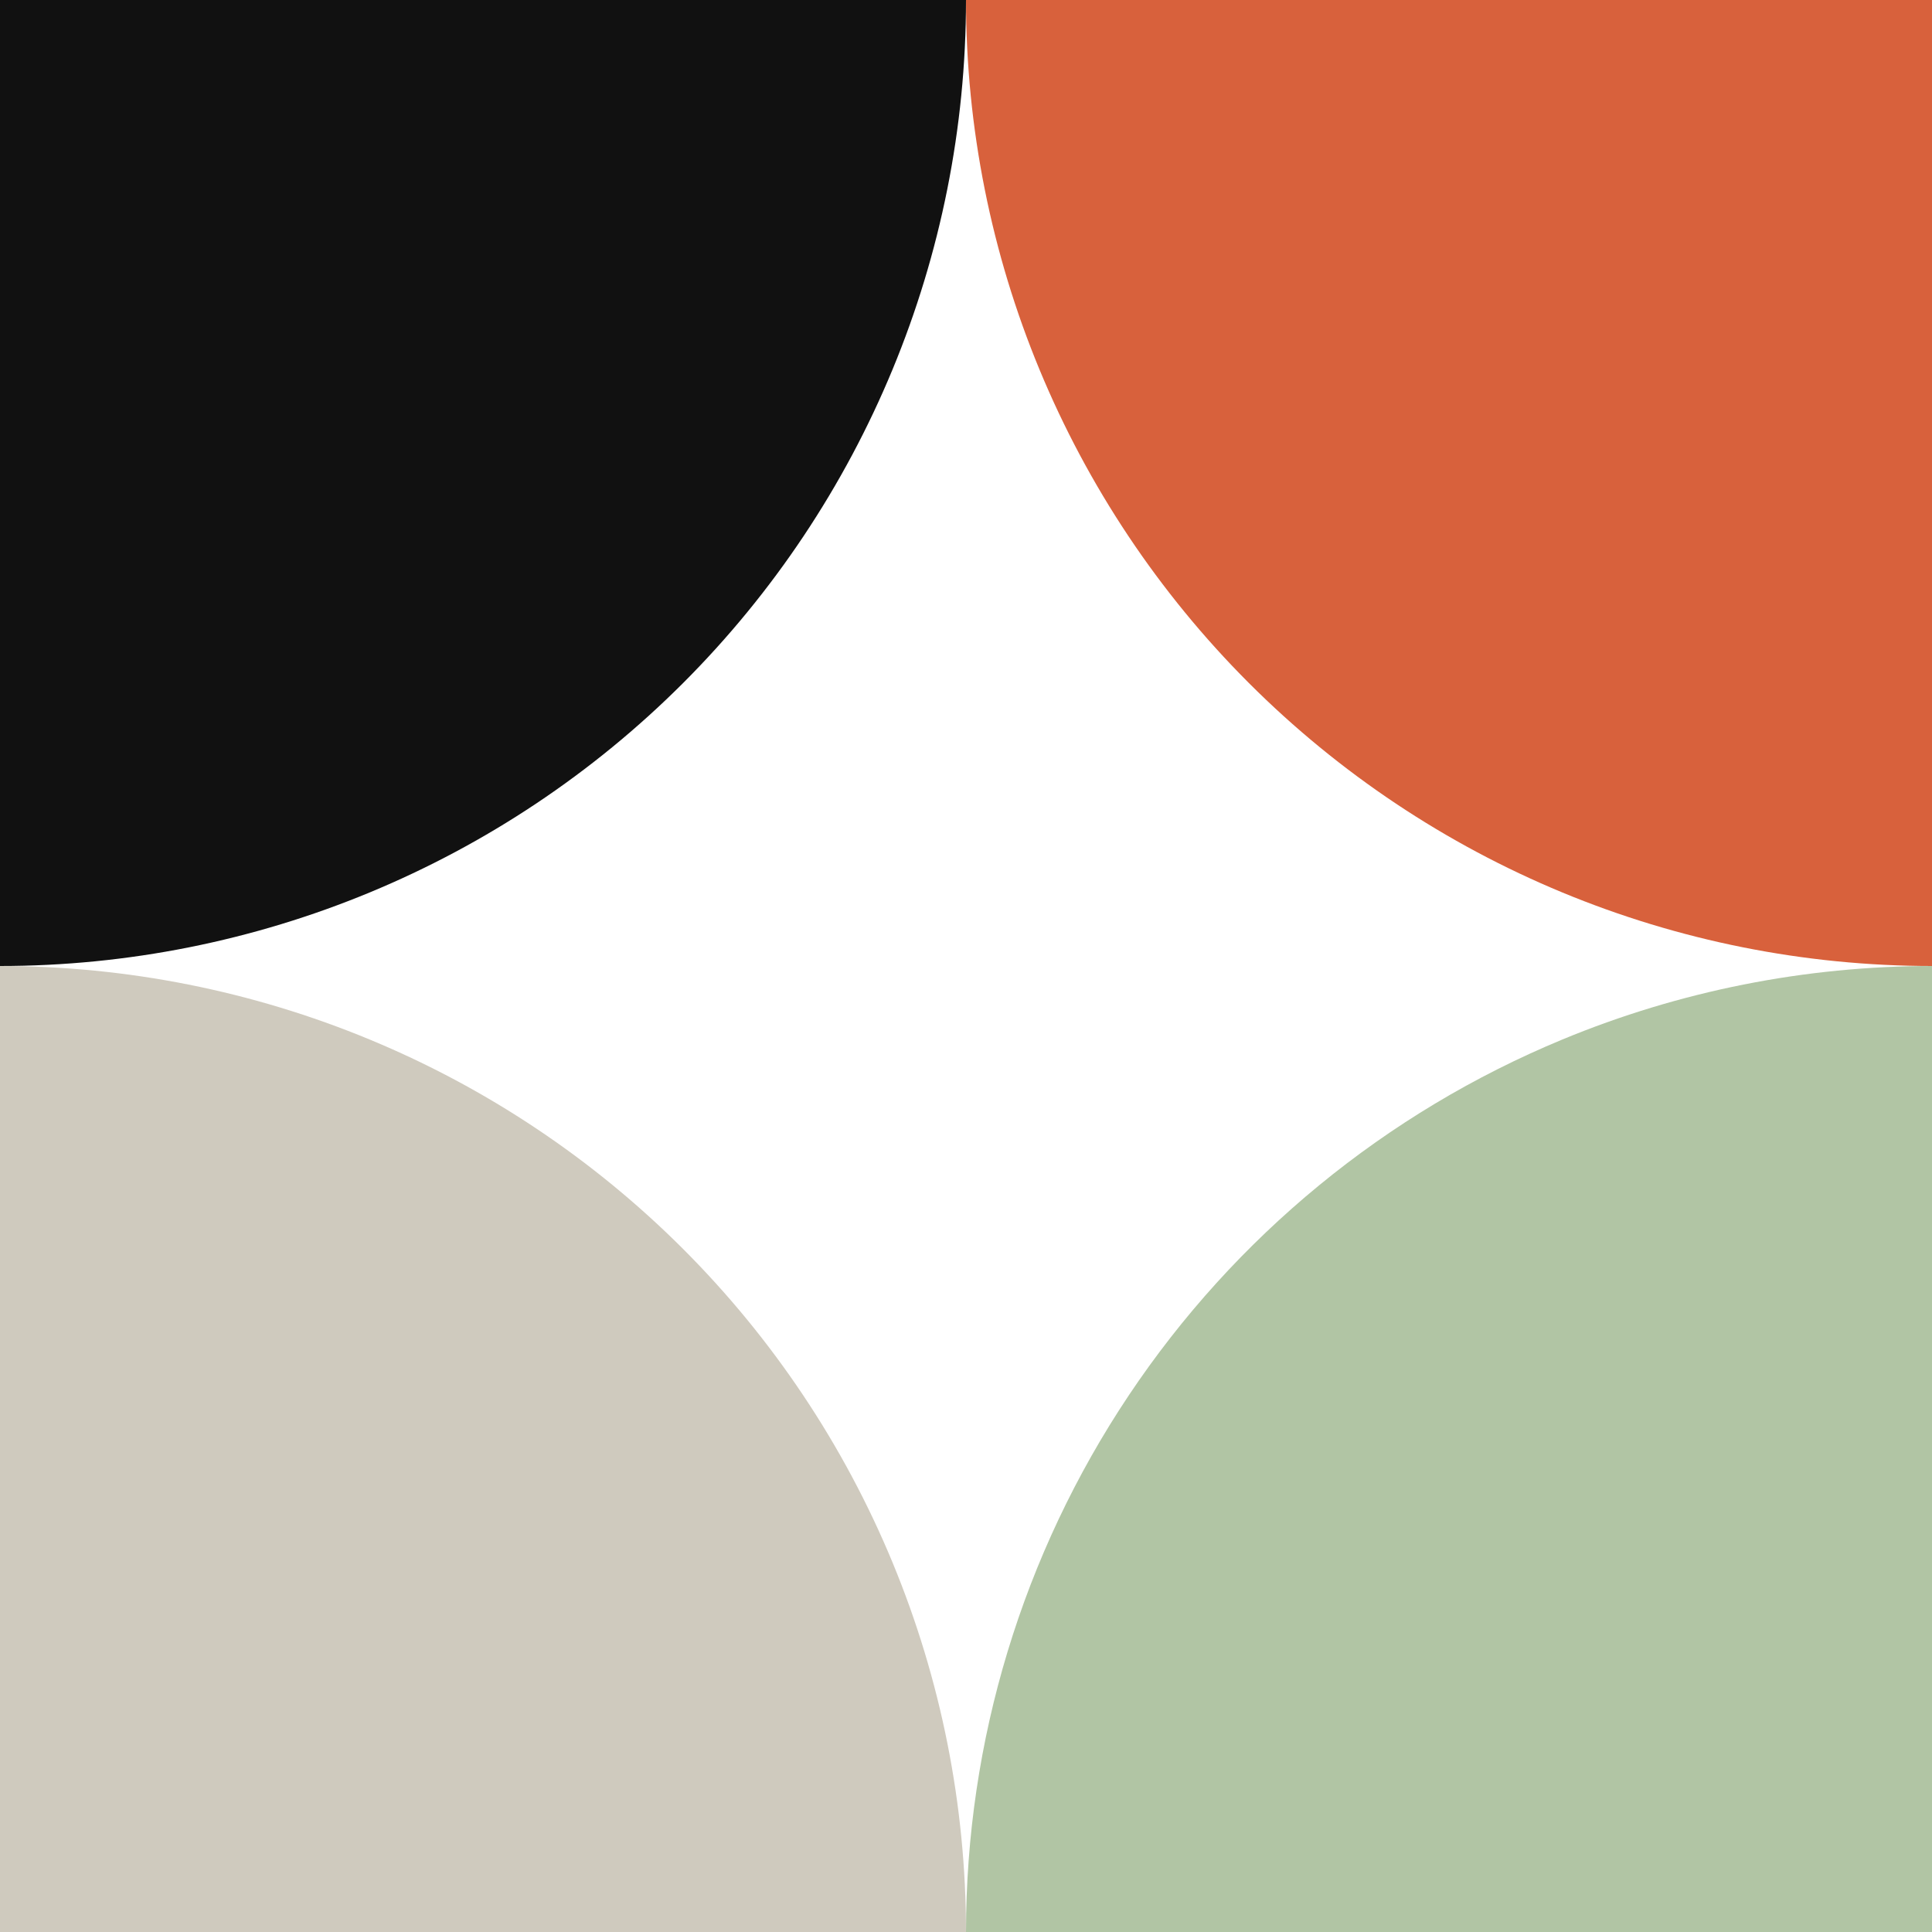
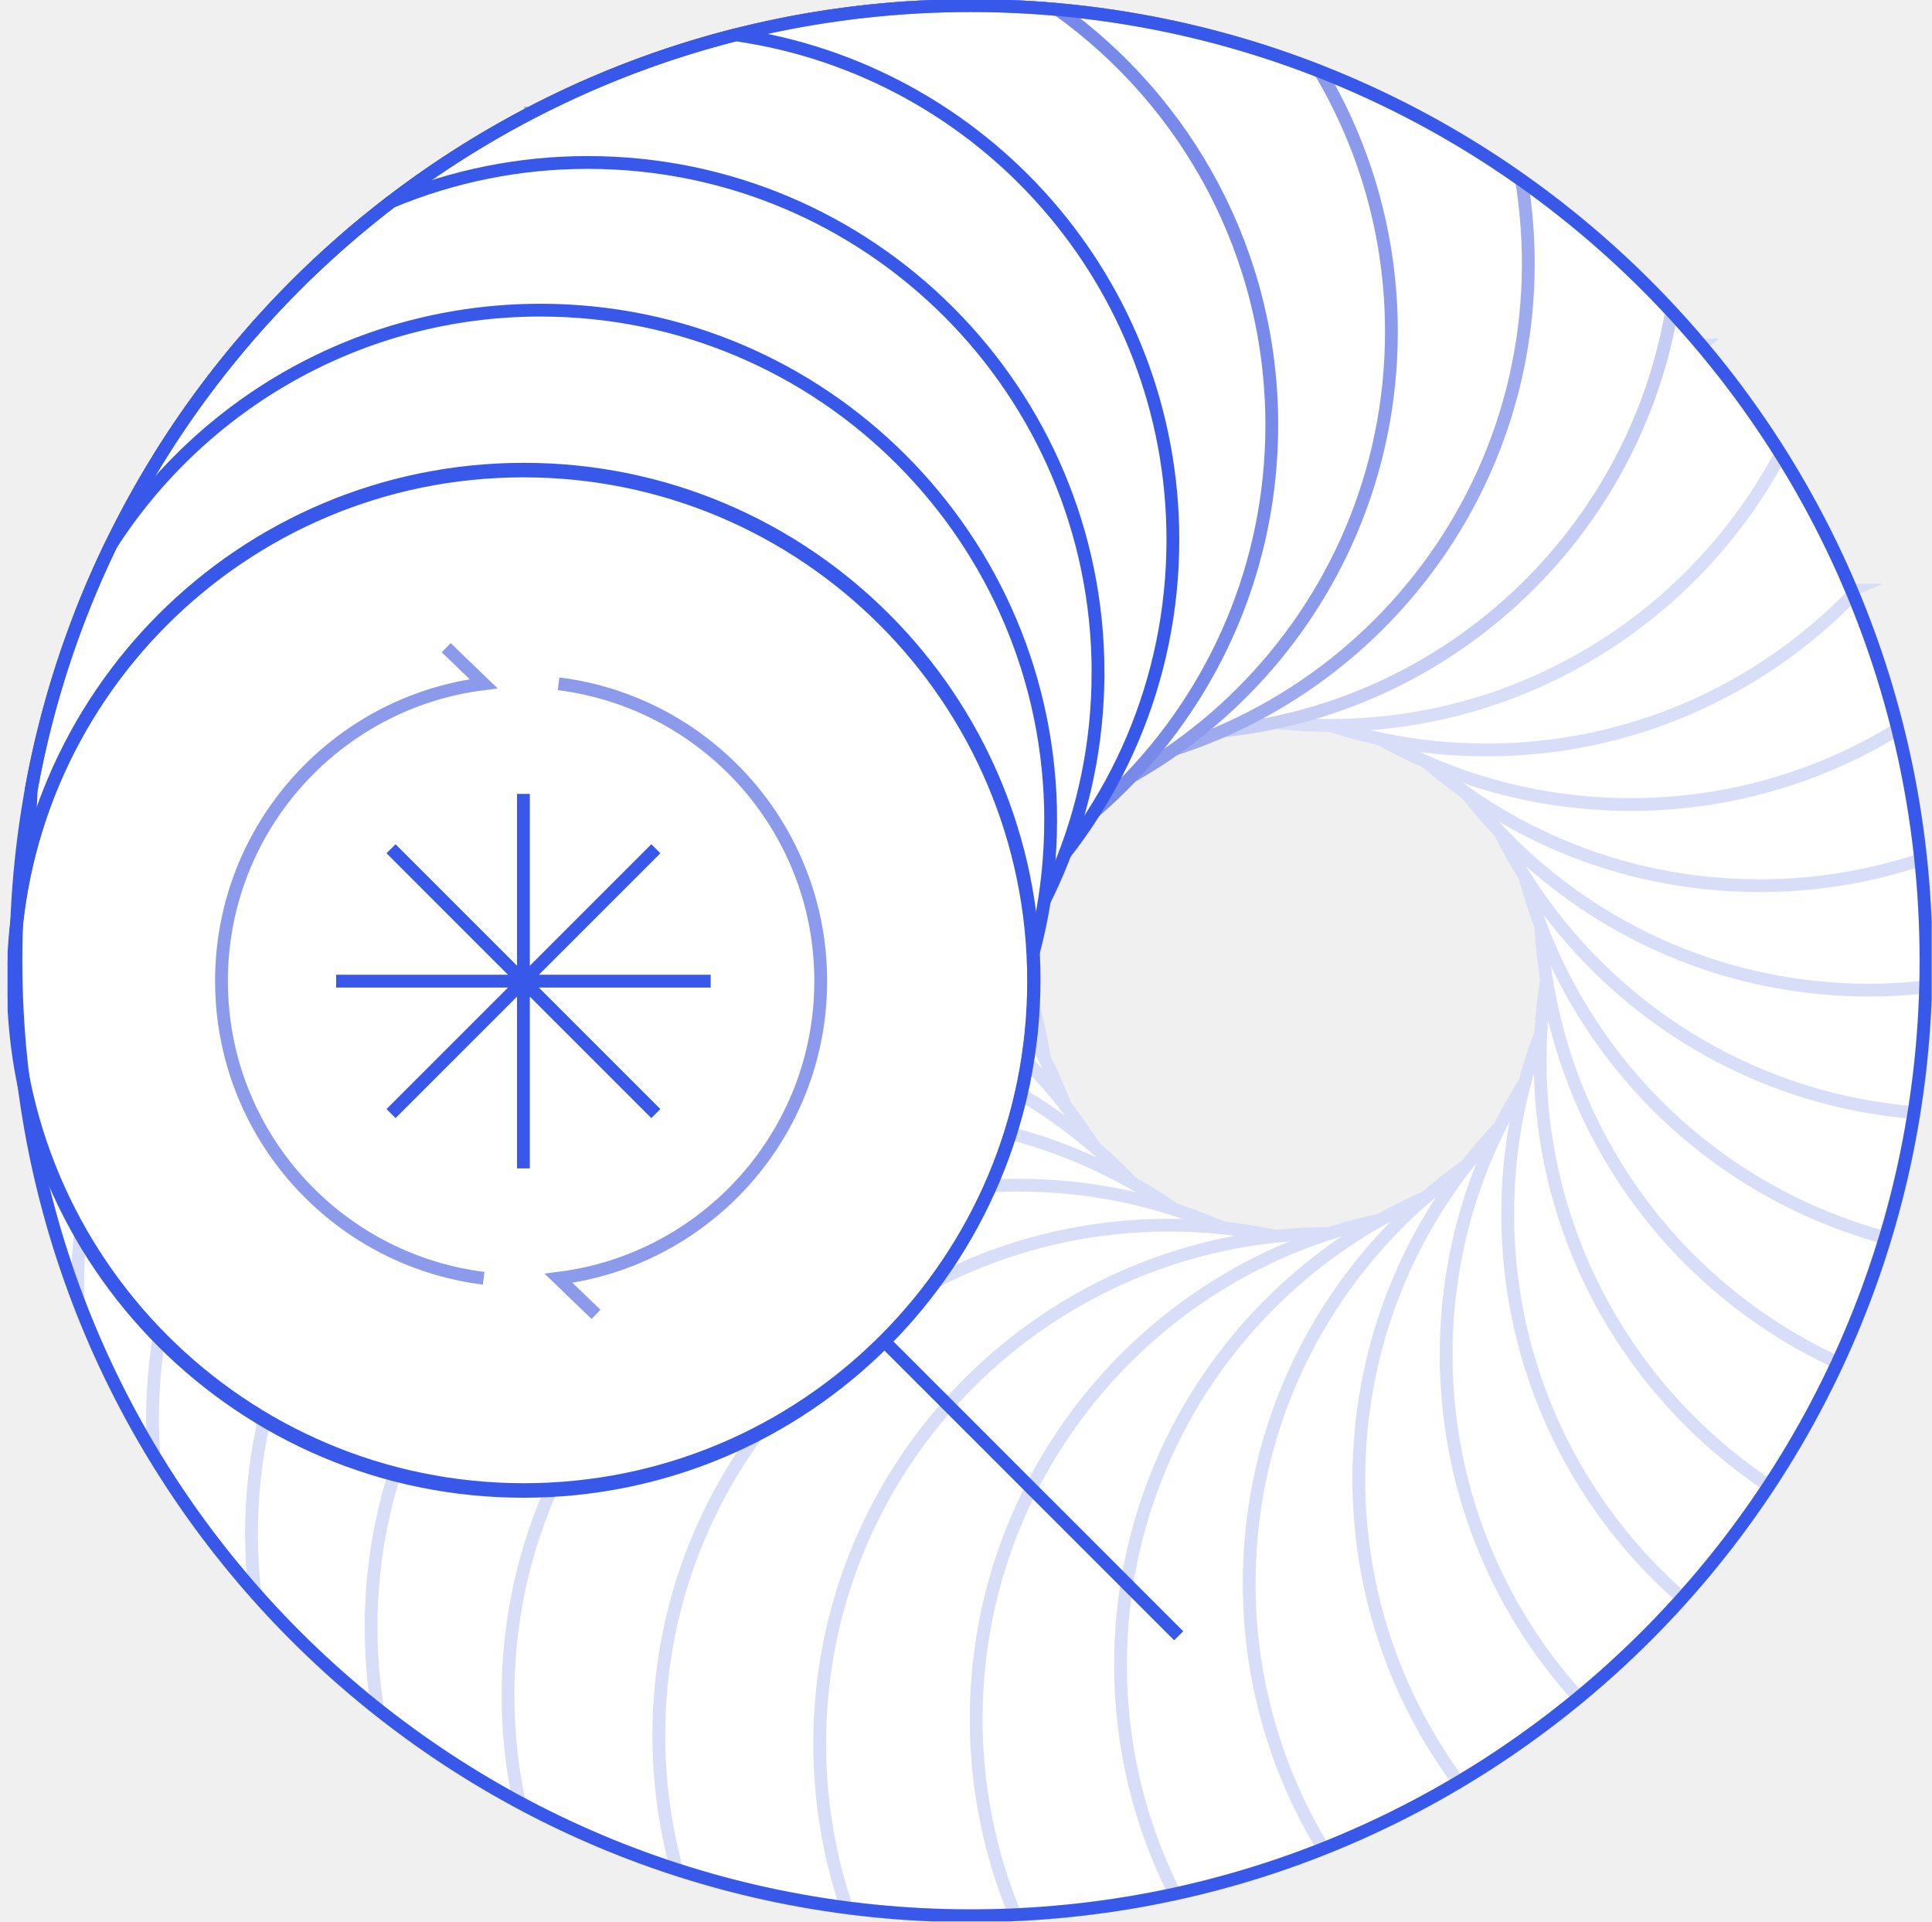
- <svg xmlns="http://www.w3.org/2000/svg" width="180" height="180" viewBox="0 0 180 180" fill="none">
-   <g clip-path="url(#clip0_941_5641)">
-     <path d="M0 0H180V180H0V0Z" fill="white" />
-     <path d="M180 90C156.131 90 133.239 80.518 116.36 63.64C99.483 46.761 90.001 23.869 90 0L180 0V90Z" fill="#D8613C" />
-     <path d="M90 0C90 23.869 80.518 46.761 63.64 63.64C46.761 80.518 23.869 90 0 90L0 0H90Z" fill="#111111" />
-     <path d="M90 180C90 162.2 95.279 144.799 105.168 129.999C115.057 115.198 129.113 103.662 145.558 96.85C156.478 92.327 168.181 90 180 90V180H90Z" fill="#B1C5A4" />
-     <path d="M0 90C11.819 90 23.522 92.328 34.442 96.85C45.361 101.373 55.283 108.002 63.64 116.36C71.998 124.717 78.627 134.639 83.15 145.558C87.672 156.478 90 168.181 90 180H0V90Z" fill="#CFCABE" />
+ <svg xmlns="http://www.w3.org/2000/svg" width="181" height="180" fill="none" aria-hidden="true" focusable="false">
+   <g clip-path="url(#a)" stroke-width="1.2" stroke-miterlimit="10">
+     <path d="M98.433 106.656c0-26.396-21.4-47.796-47.796-47.796-26.397 0-47.225 20.828-47.786 46.737a89.029 89.029 0 0 0 14.708 35.561c8.586 8.235 20.239 13.295 33.078 13.295 26.396 0 47.796-21.4 47.796-47.797Z" fill="#fff" stroke="#D8DEF8" />
+     <path d="M102.871 120.491c0-26.396-21.4-47.796-47.796-47.796-26.397 0-47.8 21.396-47.8 47.796 0 .418.007.835.017 1.249 7.337 19.33 21.176 35.46 38.853 45.713a48.01 48.01 0 0 0 8.93.835c26.396 0 47.796-21.4 47.796-47.797Z" fill="#fff" stroke="#D8DEF8" />
+     <path d="M109.886 132.94c0-26.396-21.4-47.796-47.797-47.796-26.396 0-47.8 21.4-47.8 47.796 0 1.141.042 2.274.123 3.393 13.382 22.06 36.028 37.874 62.544 42.042 19.119-6.252 32.933-24.231 32.933-45.438l-.003.003Z" fill="#fff" stroke="#D8DEF8" />
+     <path d="M119.153 143.691c0-26.396-21.4-47.796-47.797-47.796-26.396 0-47.796 21.4-47.796 47.796 0 1.86.108 3.691.315 5.495 16.393 18.572 40.376 30.288 67.095 30.288 4.46 0 8.846-.33 13.13-.962 9.267-8.719 15.056-21.091 15.056-34.821h-.003Z" fill="#fff" stroke="#D8DEF8" />
+     <path d="M82.56 104.628c-26.397 0-47.797 21.4-47.797 47.797 0 2.617.214 5.182.617 7.687 15.267 12.12 34.58 19.362 55.586 19.362 12.442 0 24.291-2.541 35.056-7.13a47.615 47.615 0 0 0 4.337-19.916c0-26.396-21.4-47.796-47.796-47.796l-.004-.004Z" fill="#fff" stroke="#D8DEF8" />
+     <path d="M95.387 111.028c-26.396 0-47.796 21.4-47.796 47.797 0 3.438.365 6.789 1.056 10.024 12.6 6.779 27.01 10.625 42.32 10.625 19.417 0 37.389-6.19 52.055-16.698.106-1.302.165-2.622.165-3.951 0-26.397-21.4-47.797-47.796-47.797h-.004Z" fill="#fff" stroke="#D8DEF8" />
+     <path d="M109.517 114.776c-26.396 0-47.796 21.4-47.796 47.796 0 4.347.586 8.561 1.673 12.565a89.435 89.435 0 0 0 27.572 4.337c25.625 0 48.73-10.776 65.042-28.039-5.017-21.024-23.926-36.659-46.491-36.659Z" fill="#fff" stroke="#D8DEF8" />
+     <path d="M124.588 115.554c-26.397 0-47.797 21.4-47.797 47.797a47.79 47.79 0 0 0 2.523 15.368c3.814.495 7.702.755 11.649.755 31.288 0 58.817-16.063 74.81-40.386-8.315-14.084-23.645-23.534-41.185-23.534Z" fill="#fff" stroke="#D8DEF8" />
+     <path d="M172.556 126.768c-8.607-8.364-20.355-13.519-33.305-13.519-26.397 0-47.797 21.4-47.797 47.797 0 6.491 1.298 12.68 3.642 18.326 34.537-1.568 63.972-22.716 77.463-52.607l-.003.003Z" fill="#fff" stroke="#D8DEF8" />
+     <path d="M104.973 155.937c0 7.73 1.835 15.028 5.095 21.488 32.186-7 57.909-31.316 66.912-62.706a47.573 47.573 0 0 0-24.207-6.579c-26.396 0-47.796 21.4-47.796 47.797h-.004Z" fill="#fff" stroke="#D8DEF8" />
+     <path d="M117.029 148.33a47.586 47.586 0 0 0 6.958 24.849c29.253-11.625 50.916-38.228 55.53-70.344a47.714 47.714 0 0 0-14.691-2.305c-26.397 0-47.797 21.4-47.797 47.796v.004Z" fill="#fff" stroke="#D8DEF8" />
+     <path d="M127.303 138.547a47.598 47.598 0 0 0 9.344 28.393c25.937-15.435 43.404-43.607 43.776-75.894a48.471 48.471 0 0 0-5.323-.299c-26.397 0-47.797 21.4-47.797 47.797v.003Z" fill="#fff" stroke="#D8DEF8" />
+     <path d="M135.485 126.909c0 12.368 4.699 23.638 12.404 32.126 19.877-16.41 32.547-41.242 32.547-69.031 0-3.642-.224-7.236-.645-10.762-24.769 1.79-44.309 22.446-44.309 47.67l.003-.003Z" fill="#fff" stroke="#D8DEF8" />
+     <path d="M177.538 67.326c-20.838 5.151-36.288 23.972-36.288 46.4 0 14.351 6.327 27.225 16.344 35.986C171.798 133.874 180.44 112.947 180.44 90a89.629 89.629 0 0 0-2.902-22.674Z" fill="#fff" stroke="#D8DEF8" />
+     <path d="M173.454 55.288c-17.144 7.263-29.168 24.242-29.168 44.031 0 16.649 8.515 31.309 21.424 39.867 9.305-14.112 14.727-31.014 14.727-49.186 0-12.309-2.488-24.039-6.986-34.712h.003Z" fill="#fff" stroke="#D8DEF8" />
+     <path d="M167.303 43.309c-13.8 8.382-23.017 23.554-23.017 40.88 0 19.285 11.421 35.899 27.866 43.453 5.316-11.442 8.288-24.196 8.288-37.645 0-17.113-4.807-33.099-13.137-46.692v.004Z" fill="#fff" stroke="#D8DEF8" />
+     <path d="M159.363 32.323c-11.035 8.754-18.113 22.28-18.113 37.46 0 22.094 14.997 40.687 35.362 46.161A89.489 89.489 0 0 0 180.436 90c0-21.979-7.929-42.102-21.077-57.677h.004Z" fill="#fff" stroke="#D8DEF8" />
+     <path d="M135.485 56.6c0 25.06 19.285 45.611 43.821 47.632A90.123 90.123 0 0 0 180.436 90c0-26.916-11.884-51.053-30.691-67.453-8.803 8.67-14.263 20.723-14.263 34.053h.003Z" fill="#fff" stroke="#D8DEF8" />
+     <path d="M175.103 92.758c1.793 0 3.562-.102 5.302-.295.021-.817.035-1.638.035-2.463 0-31.94-16.74-59.965-41.919-75.796a47.598 47.598 0 0 0-11.214 30.758c0 26.396 21.4 47.796 47.796 47.796Z" fill="#fff" stroke="#D8DEF8" />
+     <path d="M164.826 82.975c5.281 0 10.365-.86 15.112-2.442-3.463-32.94-24.796-60.558-54.133-72.972a47.576 47.576 0 0 0-8.779 27.614c0 26.397 21.4 47.797 47.796 47.797l.004.003Z" fill="#fff" stroke="#D8DEF8" />
+     <path d="M152.77 75.368a47.576 47.576 0 0 0 25.014-7.063c-8.039-32.273-33.6-57.614-66-65.336a47.585 47.585 0 0 0-6.814 24.603c0 26.396 21.4 47.796 47.796 47.796h.004Z" fill="#fff" stroke="#D8DEF8" />
+     <path d="M139.251 70.256c13.491 0 25.673-5.59 34.361-14.579C160.847 24.965 131.461 2.905 96.675.712c-3.34 6.523-5.22 13.916-5.22 21.748 0 26.396 21.399 47.796 47.796 47.796Z" fill="#fff" stroke="#D8DEF8" />
+     <path d="M90.966.526c-3.46 0-6.87.204-10.228.586a47.646 47.646 0 0 0-3.947 19.046c0 26.396 21.4 47.796 47.797 47.796 18.308 0 34.207-10.294 42.235-25.407C151.005 17.31 122.949.527 90.966.527Z" fill="#fff" stroke="#D8DEF8" />
+     <path d="M90.966.526a89.533 89.533 0 0 0-26.333 3.94 47.702 47.702 0 0 0-2.912 16.47c0 26.397 21.4 47.797 47.796 47.797 23.579 0 43.169-17.073 47.084-39.533C140.258 11.57 116.903.526 90.966.526Z" fill="#fff" stroke="#C5CDF4" />
+     <path d="M49.7 10.597a47.784 47.784 0 0 0-2.113 14.087c0 26.397 21.4 47.797 47.797 47.797 26.396 0 47.796-21.4 47.796-47.797 0-2.656-.221-5.26-.635-7.796C127.97 6.583 110.177.526 90.966.526c-14.884 0-28.915 3.639-41.263 10.07H49.7Z" fill="#fff" stroke="#9EAAEE" />
+     <path d="M36.25 19.207a47.825 47.825 0 0 0-1.487 11.874c0 26.396 21.4 47.796 47.796 47.796 26.397 0 47.797-21.4 47.797-47.796 0-8.909-2.442-17.25-6.685-24.39C113.542 2.712 102.51.526 90.966.526c-20.61 0-39.59 6.972-54.716 18.681Z" fill="#fff" stroke="#8C9AEC" />
+     <path d="M24.56 30.039a48.022 48.022 0 0 0-1.004 9.779c0 26.396 21.4 47.796 47.796 47.796 26.397 0 47.797-21.4 47.797-47.796 0-16.05-7.909-30.25-20.043-38.92a90.564 90.564 0 0 0-8.143-.372c-26.344 0-50.032 11.39-66.404 29.513Z" fill="#fff" stroke="#7789E9" />
+     <path d="M62.086 98.365c26.396 0 47.796-21.4 47.796-47.797 0-24.07-17.793-43.982-40.944-47.305C46.215 9.014 26.96 23.463 14.91 42.86a48.116 48.116 0 0 0-.62 7.708c0 26.397 21.4 47.797 47.796 47.797Z" fill="#fff" stroke="#3858E9" />
+     <path d="M102.871 63.018c0-26.397-21.4-47.797-47.796-47.797a47.668 47.668 0 0 0-18.432 3.684c-12.901 9.87-23.035 23.172-29.042 38.54a48.69 48.69 0 0 0-.326 5.573c0 26.396 21.4 47.796 47.796 47.796 26.397 0 47.797-21.4 47.797-47.796h.003Z" fill="#fff" stroke="#3858E9" />
+     <path d="M98.433 76.853c0-26.397-21.4-47.797-47.797-47.797-16.89 0-31.736 8.762-40.238 21.99a88.832 88.832 0 0 0-7.474 22.933c-.056.95-.088 1.909-.088 2.877 0 26.397 21.4 47.797 47.797 47.797 26.396 0 47.796-21.4 47.796-47.797l.004-.003Z" fill="#fff" stroke="#3858E9" />
+     <path d="M49.082 139.551c26.397 0 47.797-21.399 47.797-47.796 0-26.398-21.4-47.797-47.797-47.797S1.286 65.358 1.286 91.754c0 26.398 21.399 47.797 47.796 47.797Z" fill="#fff" stroke="#3858E9" />
+     <path d="M49.037 139.712c26.397 0 47.796-21.399 47.796-47.796S75.434 44.119 49.037 44.119 1.24 65.52 1.24 91.916s21.4 47.796 47.797 47.796ZM82.749 125.568l27.677 27.678" stroke="#3858E9" />
+     <path d="m41.802 60.677 3.508 3.383C31.465 65.786 20.75 77.59 20.75 91.905c0 14.316 10.716 26.116 24.561 27.846M55.837 123.133l-3.509-3.382c13.846-1.726 24.561-13.53 24.561-27.846S66.174 65.79 52.33 64.06" stroke="#8C9AEC" />
+     <path d="m36.633 79.512 24.81 24.811M36.633 104.323l24.81-24.81M49.037 74.372v35.088M31.493 91.916H66.58M90.966 179.474c49.415 0 89.474-40.059 89.474-89.474 0-49.415-40.059-89.474-89.474-89.474C41.551.526 1.493 40.586 1.493 90c0 49.415 40.058 89.474 89.473 89.474Z" stroke="#3858E9" />
  </g>
  <defs>
-     <clipPath id="clip0_941_5641">
-       <rect width="180" height="180" fill="white" />
+     <clipPath id="a">
+       <path fill="#fff" transform="translate(.714)" d="M0 0h180.253v180H0z" />
    </clipPath>
  </defs>
</svg>
